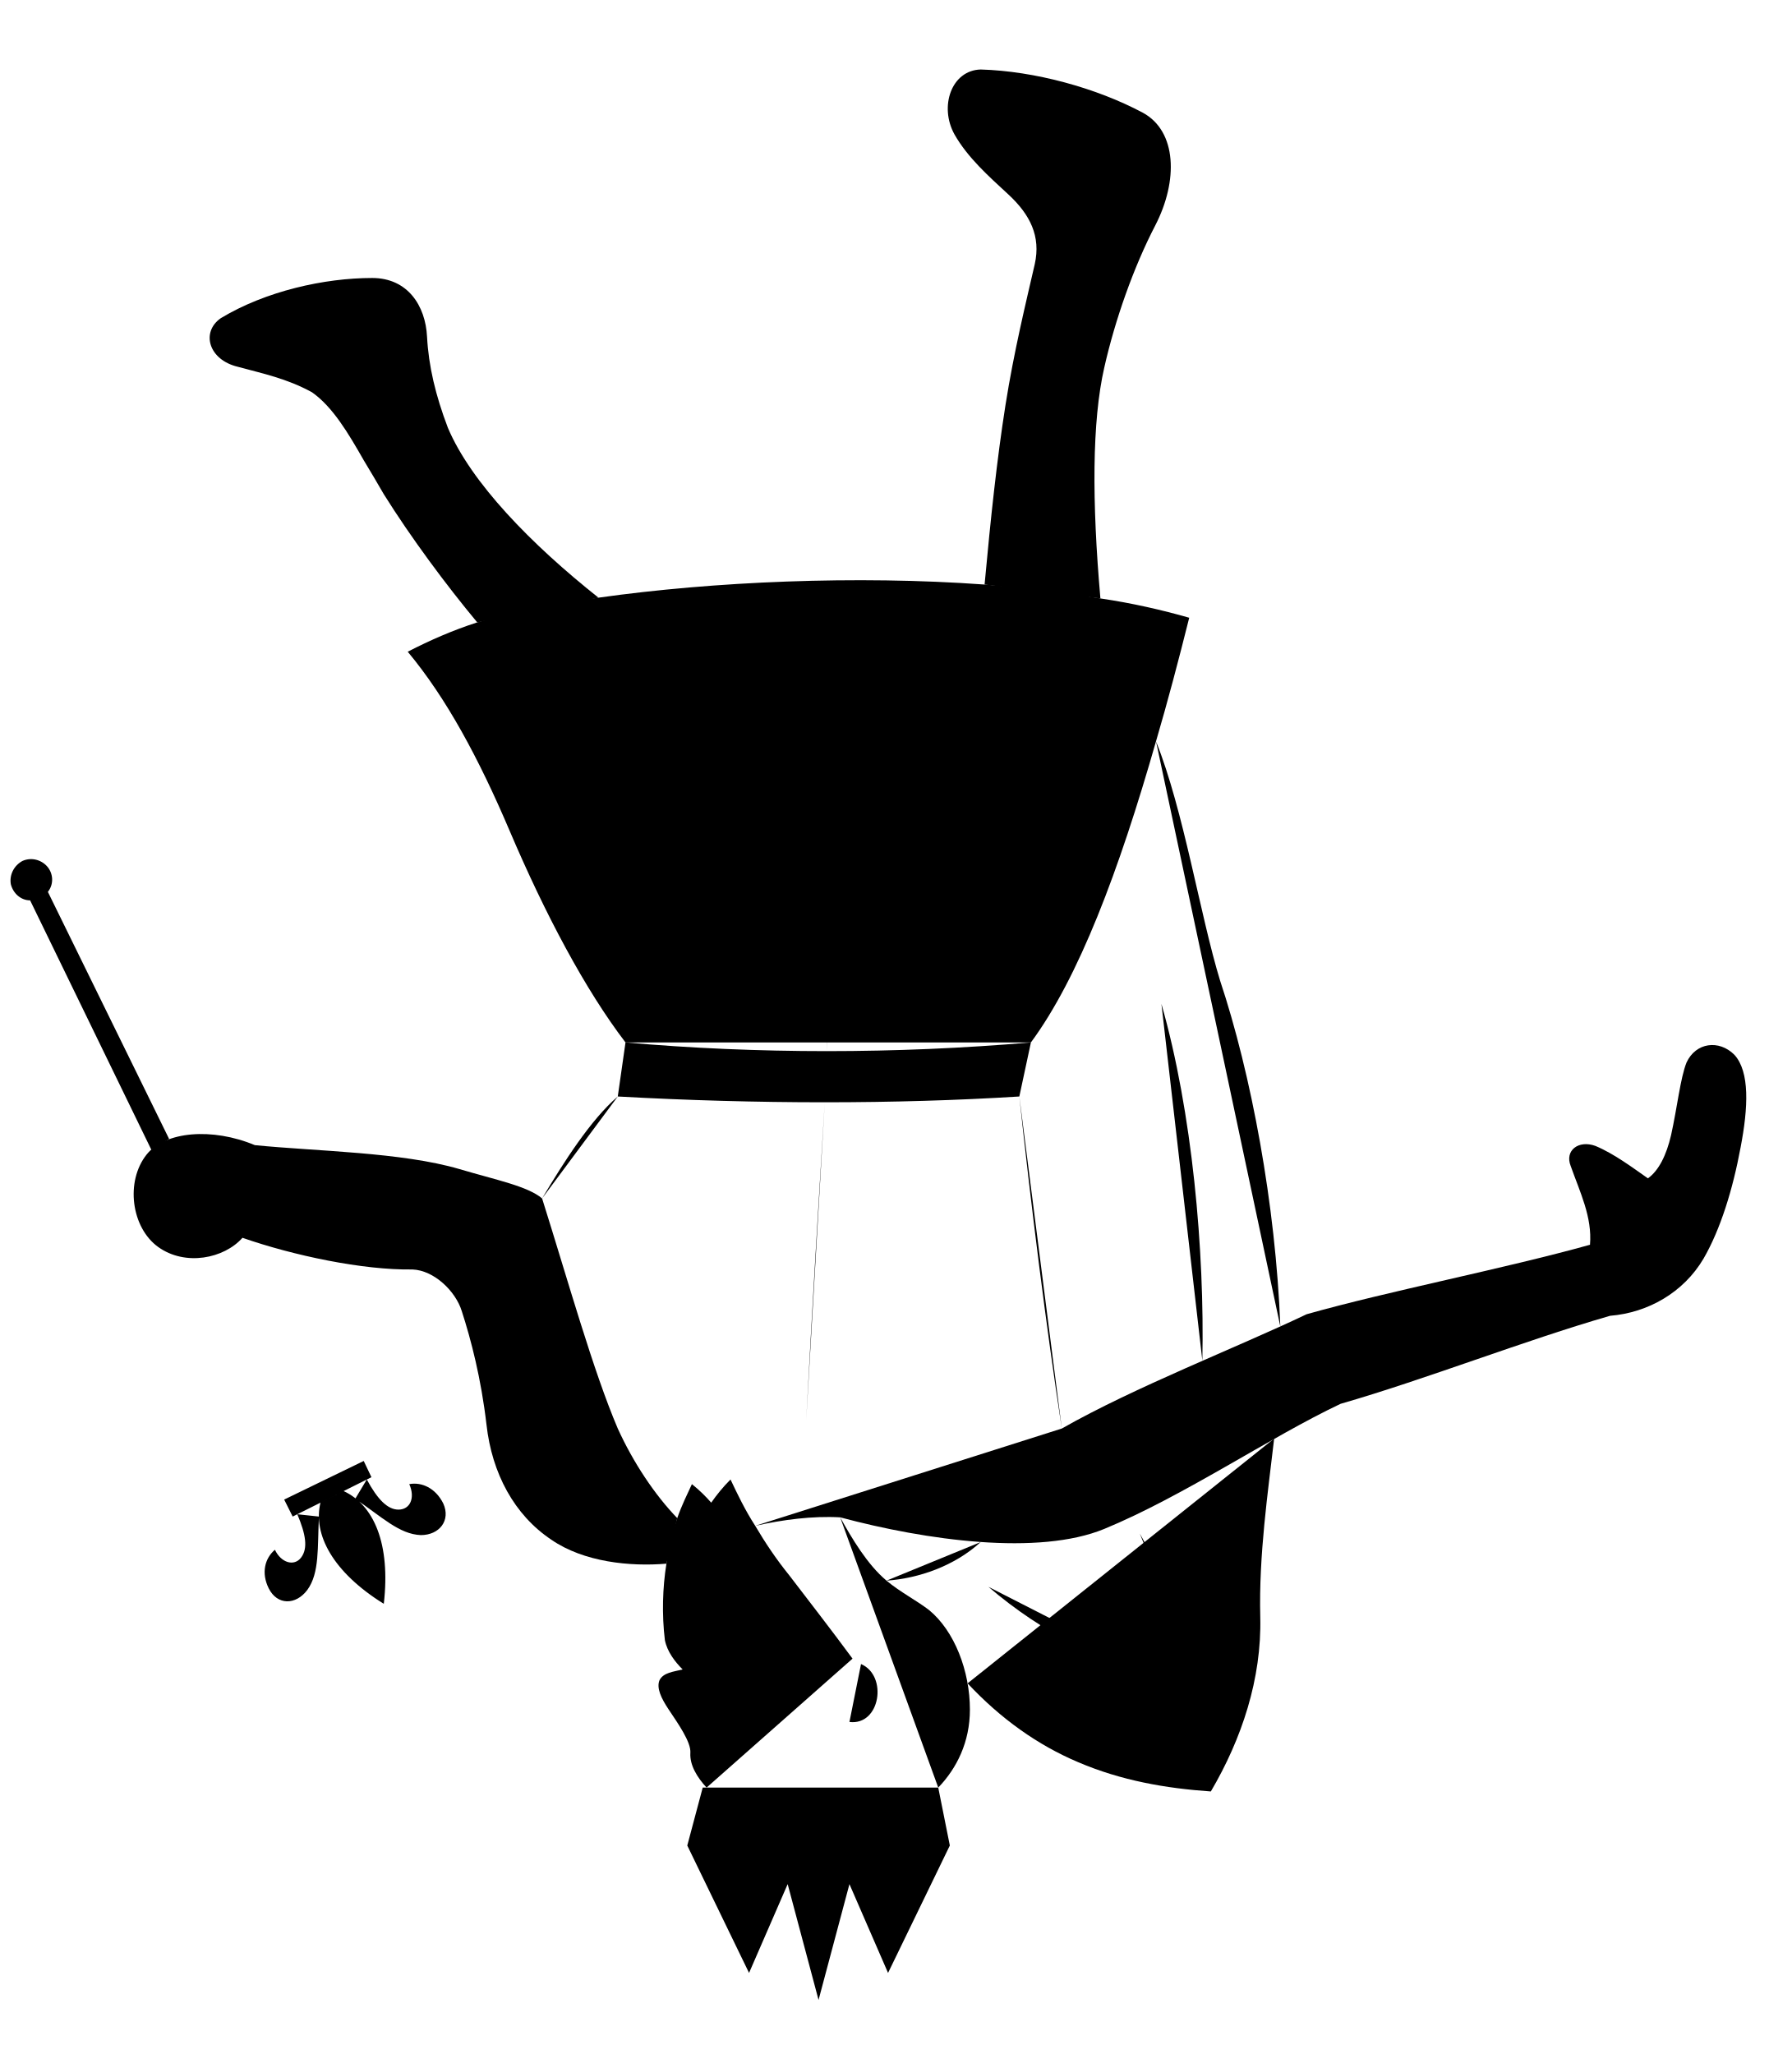
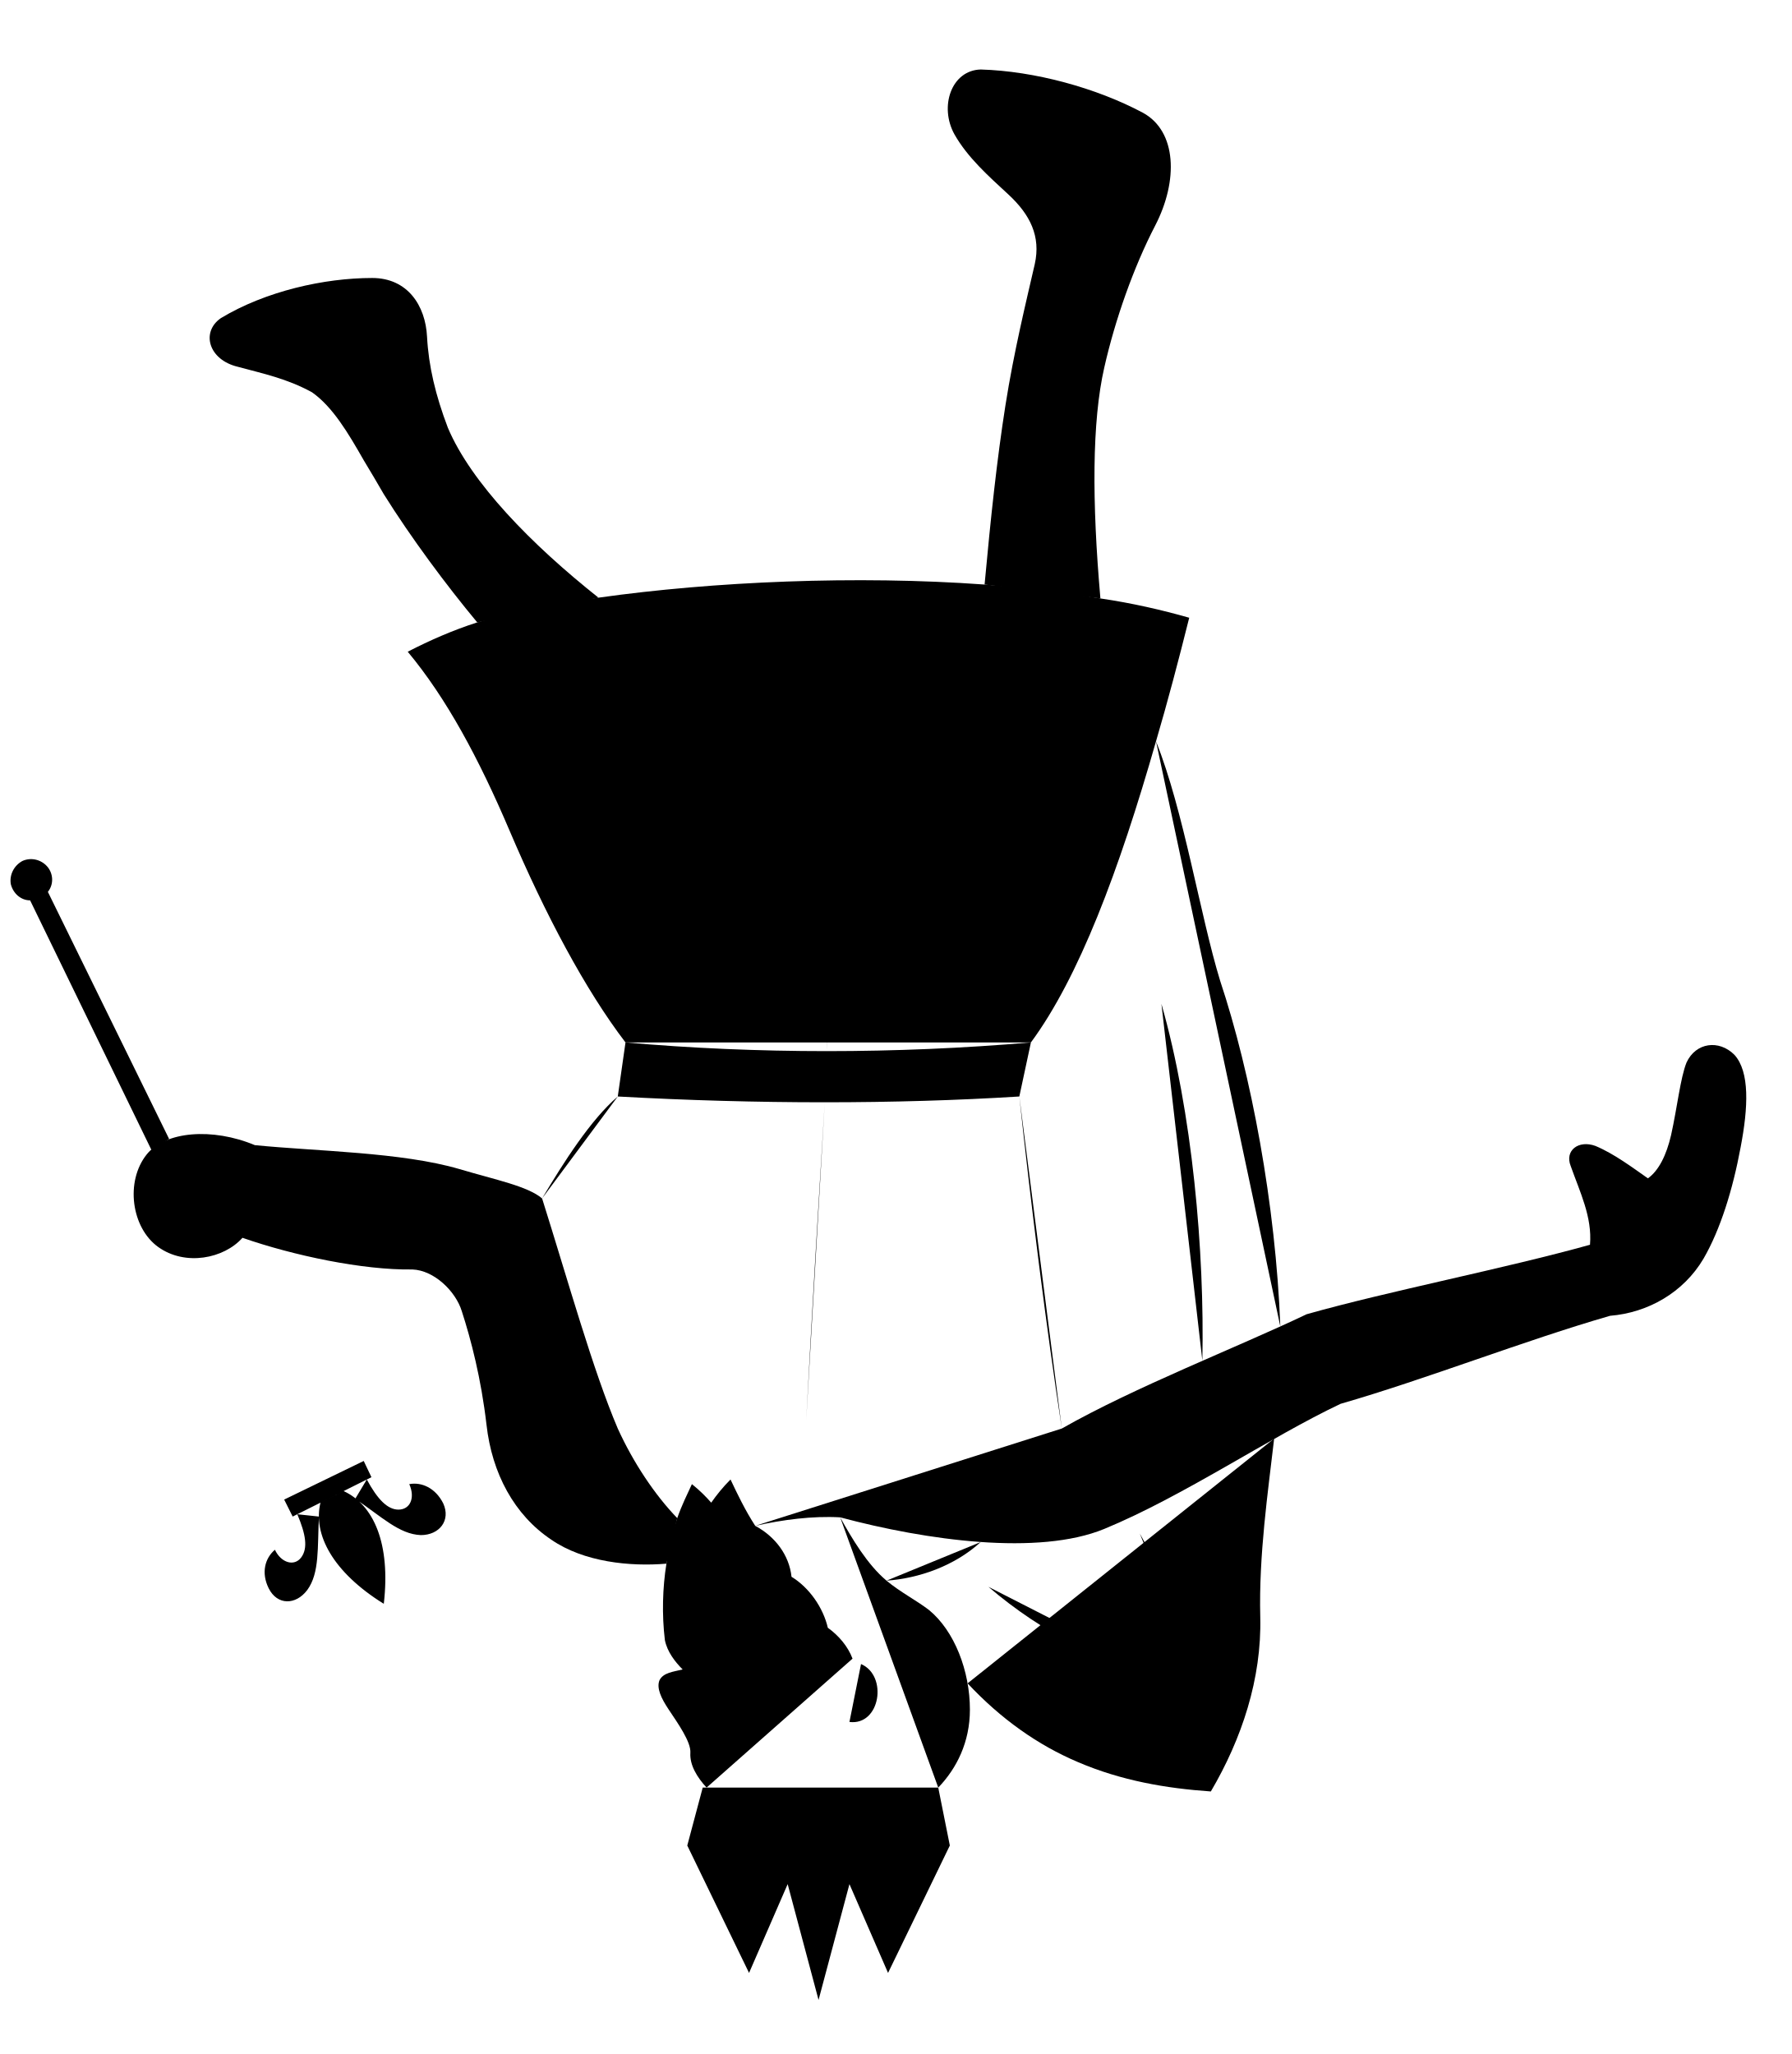
<svg xmlns="http://www.w3.org/2000/svg" viewBox="-68 -92 232 266">
  <g>
-     <path d="M 23.5 139.5 C 22.3 138.2 21.3 136.6 21.4 135 C 21.5 133.6 19.8 131.2 18.6 129.4 C 17.6 127.9 17 126.6 17.4 125.6 C 17.9 124.6 19.2 124.5 20.4 124.2 C 19.4 123.2 18.4 121.9 18.1 120.4 C 17.7 117.1 17.8 113.6 18.3 110.5 C 18.4 109.5 18.6 108.5 18.8 107.6 C 19.1 106.5 19.4 105.5 19.7 104.6 C 20.3 102.9 21 101.5 21.6 100.2 C 22.6 101 23.4 101.8 24.1 102.6 C 24.8 101.6 25.6 100.6 26.6 99.6 C 27.5 101.5 28.5 103.6 29.8 105.6 C 31.1 107.8 32.5 109.9 34.2 112 C 36.8 115.4 39.6 119 42.4 122.8" />
+     <path d="M 23.5 139.5 C 22.3 138.2 21.3 136.6 21.4 135 C 21.5 133.6 19.8 131.2 18.6 129.4 C 17.6 127.9 17 126.6 17.4 125.6 C 17.9 124.6 19.2 124.5 20.4 124.2 C 19.4 123.2 18.4 121.9 18.1 120.4 C 17.7 117.1 17.8 113.6 18.3 110.5 C 18.4 109.5 18.6 108.5 18.8 107.6 C 19.1 106.5 19.4 105.5 19.7 104.6 C 20.3 102.9 21 101.5 21.6 100.2 C 22.6 101 23.4 101.8 24.1 102.6 C 24.8 101.6 25.6 100.6 26.6 99.6 C 27.5 101.5 28.5 103.6 29.8 105.6 C 32.4 107 34.2 109.4 34.5 112.2 C 36.8 113.6 38.6 116.2 39.2 118.8 C 40.6 119.8 41.8 121.2 42.4 122.8" />
    <path d="M 40.8 104.5 C 42.3 107.2 44.3 110.6 46.8 112.7 C 48.6 114.2 50.6 115.2 52.3 116.5 C 55.6 119.2 57.6 124.4 57.6 129.4 C 57.6 133.6 55.9 137 53.5 139.5" />
    <path d="M 23 139.5 L 21 147 L 29 163.5 L 34 152 L 38 167 L 42 152 L 47 163.5 L 55 147 L 53.5 139.5 Z" />
    <path class="fine" d="M 21 147 L 55 147 M 24.4 131.6 C 25.8 132.6 27.6 132.6 29 131.4 M 42 131 C 46 131.5 47 125 43.5 123.5 M 20.4 124.2 C 22.4 124 24.6 123 25.8 121" />
-     <path class="fine" d="M 22.8 118.6 C 21.8 114 21.4 109.4 21.6 105.2 M 28.6 118.2 C 26.6 113.8 25.2 109.2 24.4 105.4" />
+     <path class="fine" d="M 22.8 118.6 C 21.8 114 21.4 109.4 21.6 105.2 M 28.6 118.2 C 26.6 113.8 25.2 109.2 24.4 105.4 M 34.4 120.4 C 32.4 116.2 30.2 112 28.2 107.4" />
  </g>
  <g>
    <path d="M 57.3 126 C 61.6 130.6 66.4 134 71.6 136.2 C 77.2 138.6 83 139.6 88.8 140 C 92.8 133.2 95.4 125.4 95.2 117.4 C 95 109.4 96.2 101.2 97 94.3" />
    <path d="M 97.8 79.8 C 97.2 64 94 47 90 35 C 87.4 26.5 85.3 13 81.7 4" />
    <path class="fine" d="M 46.8 112.7 C 51 112.4 55.6 110.8 59 107.7 M 60 113.5 C 67 119.5 75 123.5 84.5 126 M 79.6 106.6 C 83.4 113.4 86.6 120.6 88.4 128.4 M 87.7 84.2 C 88 70 86.4 52 82.4 38" />
  </g>
  <g>
    <path d="M 69.5 93 C 67.5 80 65.5 64 64 50" />
    <path d="M 2.2 63.2 C 5 58.5 8.5 53 12 50" />
    <path d="M 12 50 C 30 51 48 51 64 50 L 65.5 43 C 48 44.5 30 44.5 13 43 Z" />
    <path d="M 13 43 C 7.8 36.2 2.6 26.4 -2 15.6 C -6 6.2 -10.2 -1.6 -15.2 -7.6 C -12.3 -9.1 -9.3 -10.4 -6.2 -11.4 C -1.2 -12.9 4.2 -13.9 9.5 -14.6 C 24.4 -16.7 42.9 -17.5 59.5 -16.3 C 64.7 -15.9 69.8 -15.3 74.5 -14.5 C 78.6 -13.9 82.5 -13 86 -12 C 84.6 -6.4 83.2 -1.1 81.7 4 C 76.9 20.8 71.7 34.6 65.5 43" />
    <path class="fine" d="M 36.4 92 C 37.1 78.6 38 63.7 38.8 50.8 M -11.9 -3.2 C 9.6 -11.6 60 -14.4 85.2 -9 M 39.1 44.1 C 38.8 26 38.1 8 37.5 -11.9" />
  </g>
  <g>
    <path d="M 29.8 105.6 C 33.4 104.8 37.2 104.3 40.8 104.5 C 52 107.5 66.5 109.5 75 106 C 85.2 101.8 96.5 94.1 105.6 89.8 C 116.7 86.6 129.4 81.6 140.5 78.4 C 145.4 78 150 75.4 152.6 71 C 154.8 67.2 156.4 62 157.4 56.6 C 158.4 51.4 158.6 46.8 156.6 44.6 C 154.6 42.6 151.6 43 150.4 45.6 C 149.6 47.6 149.2 51.4 148.4 55 C 147.8 57.6 146.8 59.6 145.4 60.6 C 143.4 59.2 141 57.4 138.6 56.4 C 136.4 55.6 134.6 57 135.4 59 C 136.6 62.4 138.2 65.6 137.9 69.2 C 126.8 72.3 111.8 75.2 101.2 78.2 C 92.2 82.5 79 87.6 69.5 93" />
    <path class="fine" d="M 108.6 76.3 L 111.6 88 M 152.6 43.6 C 152.5 47.2 152.2 50.4 151.8 53.2 M 155.6 44.1 C 155.6 47.6 155.3 50.8 154.8 53.8" />
  </g>
  <g>
    <path d="M 18.3 110.5 C 13.6 110.9 7.6 110.3 3.4 107.4 C -1.4 104.2 -4.3 98.8 -5 92.5 C -5.7 86.5 -7 81.5 -8.2 77.8 C -9 75.2 -11.8 72.5 -14.6 72.4 C -21 72.5 -30 70.6 -36.6 68.3 C -39 71 -44 72 -47.5 69.5 C -51 67 -51.8 61 -49 57.5 C -46.6 54.5 -40.5 54 -35 56.3 C -27 57.1 -16 57.2 -8.5 59.4 C -3.8 60.8 0.3 61.6 2.2 63.2 C 5.6 74 8.8 85.5 12 93 C 14 97.4 16.8 101.6 19.7 104.6" />
    <path class="fine" d="M -33.3 56.5 L -35.2 68.8" />
    <path d="M -46.1 55.5 L -61.8 23.5 C -61 22.5 -61.1 21.1 -61.9 20.2 C -62.7 19.3 -64 19 -65.1 19.5 C -66.2 20.1 -66.8 21.3 -66.6 22.5 C -66.3 23.7 -65.3 24.6 -64.1 24.6 L -48.4 56.9 M -39 70.1 L -24.9 99.1 M -41.6 70.8 L -27.2 100.2 M -30.1 104.4 L -19.9 99.3 L -20.9 97.2 L -31.2 102.2 Z M -26.5 102.6 C -27.5 106.7 -24.9 111.6 -18.3 115.7 C -17.4 107.9 -19.6 102.9 -23.5 101.1 M -22 102.1 C -18.6 104.4 -16.3 106.7 -13.5 106.8 C -11.1 106.8 -9.6 104.9 -10.6 102.7 C -11.6 100.7 -13.4 99.9 -15 100.2 C -14.2 102 -14.9 103.5 -16.4 103.5 C -17.8 103.5 -19.1 102.2 -20.5 99.6 M -26.7 104.4 C -26.9 108.4 -26.6 111.7 -28.2 113.9 C -29.7 115.9 -32.1 115.9 -33.2 113.7 C -34.2 111.7 -33.7 109.8 -32.4 108.7 C -31.6 110.4 -29.9 110.9 -29 109.7 C -28.1 108.5 -28.4 106.7 -29.5 104.1" />
  </g>
  <g>
    <path d="M -6.2 -11.4 C -10.2 -16.2 -14.8 -22.4 -18.3 -28 C -19.1 -29.4 -20 -30.9 -20.9 -32.4 C -22.9 -35.9 -24.9 -39.3 -27.6 -41.2 C -30.9 -43 -33.9 -43.6 -37.2 -44.5 C -41 -45.4 -42 -49 -39.4 -50.8 C -33.6 -54.3 -26 -56 -19.8 -56 C -15.2 -56 -12.9 -52.4 -12.7 -48.4 C -12.5 -44.6 -11.6 -40.8 -10 -36.6 C -7 -29.5 0.8 -21.5 9.5 -14.6" />
    <path class="fine" d="M -20.9 -32.4 Q -15 -35.6 -9.2 -34.9 M 64.4 -51 Q 70.6 -52.6 76.8 -51" />
    <path d="M 59.5 -16.3 C 60.3 -25 61.1 -32.5 62.2 -39.5 C 63.3 -46.5 64.9 -53 66 -57.8 C 66.8 -61.4 65.4 -64.2 62.6 -66.8 C 60 -69.2 57.3 -71.6 55.6 -74.6 C 53.6 -78.2 55.2 -82.9 59 -83 C 66 -82.8 74 -80.6 80 -77.4 C 84.4 -75 84.6 -68.6 81.6 -62.8 C 78.8 -57.4 76.4 -50.6 75 -44.4 C 73.4 -37.4 73.4 -27 74.5 -14.5" />
  </g>
</svg>
